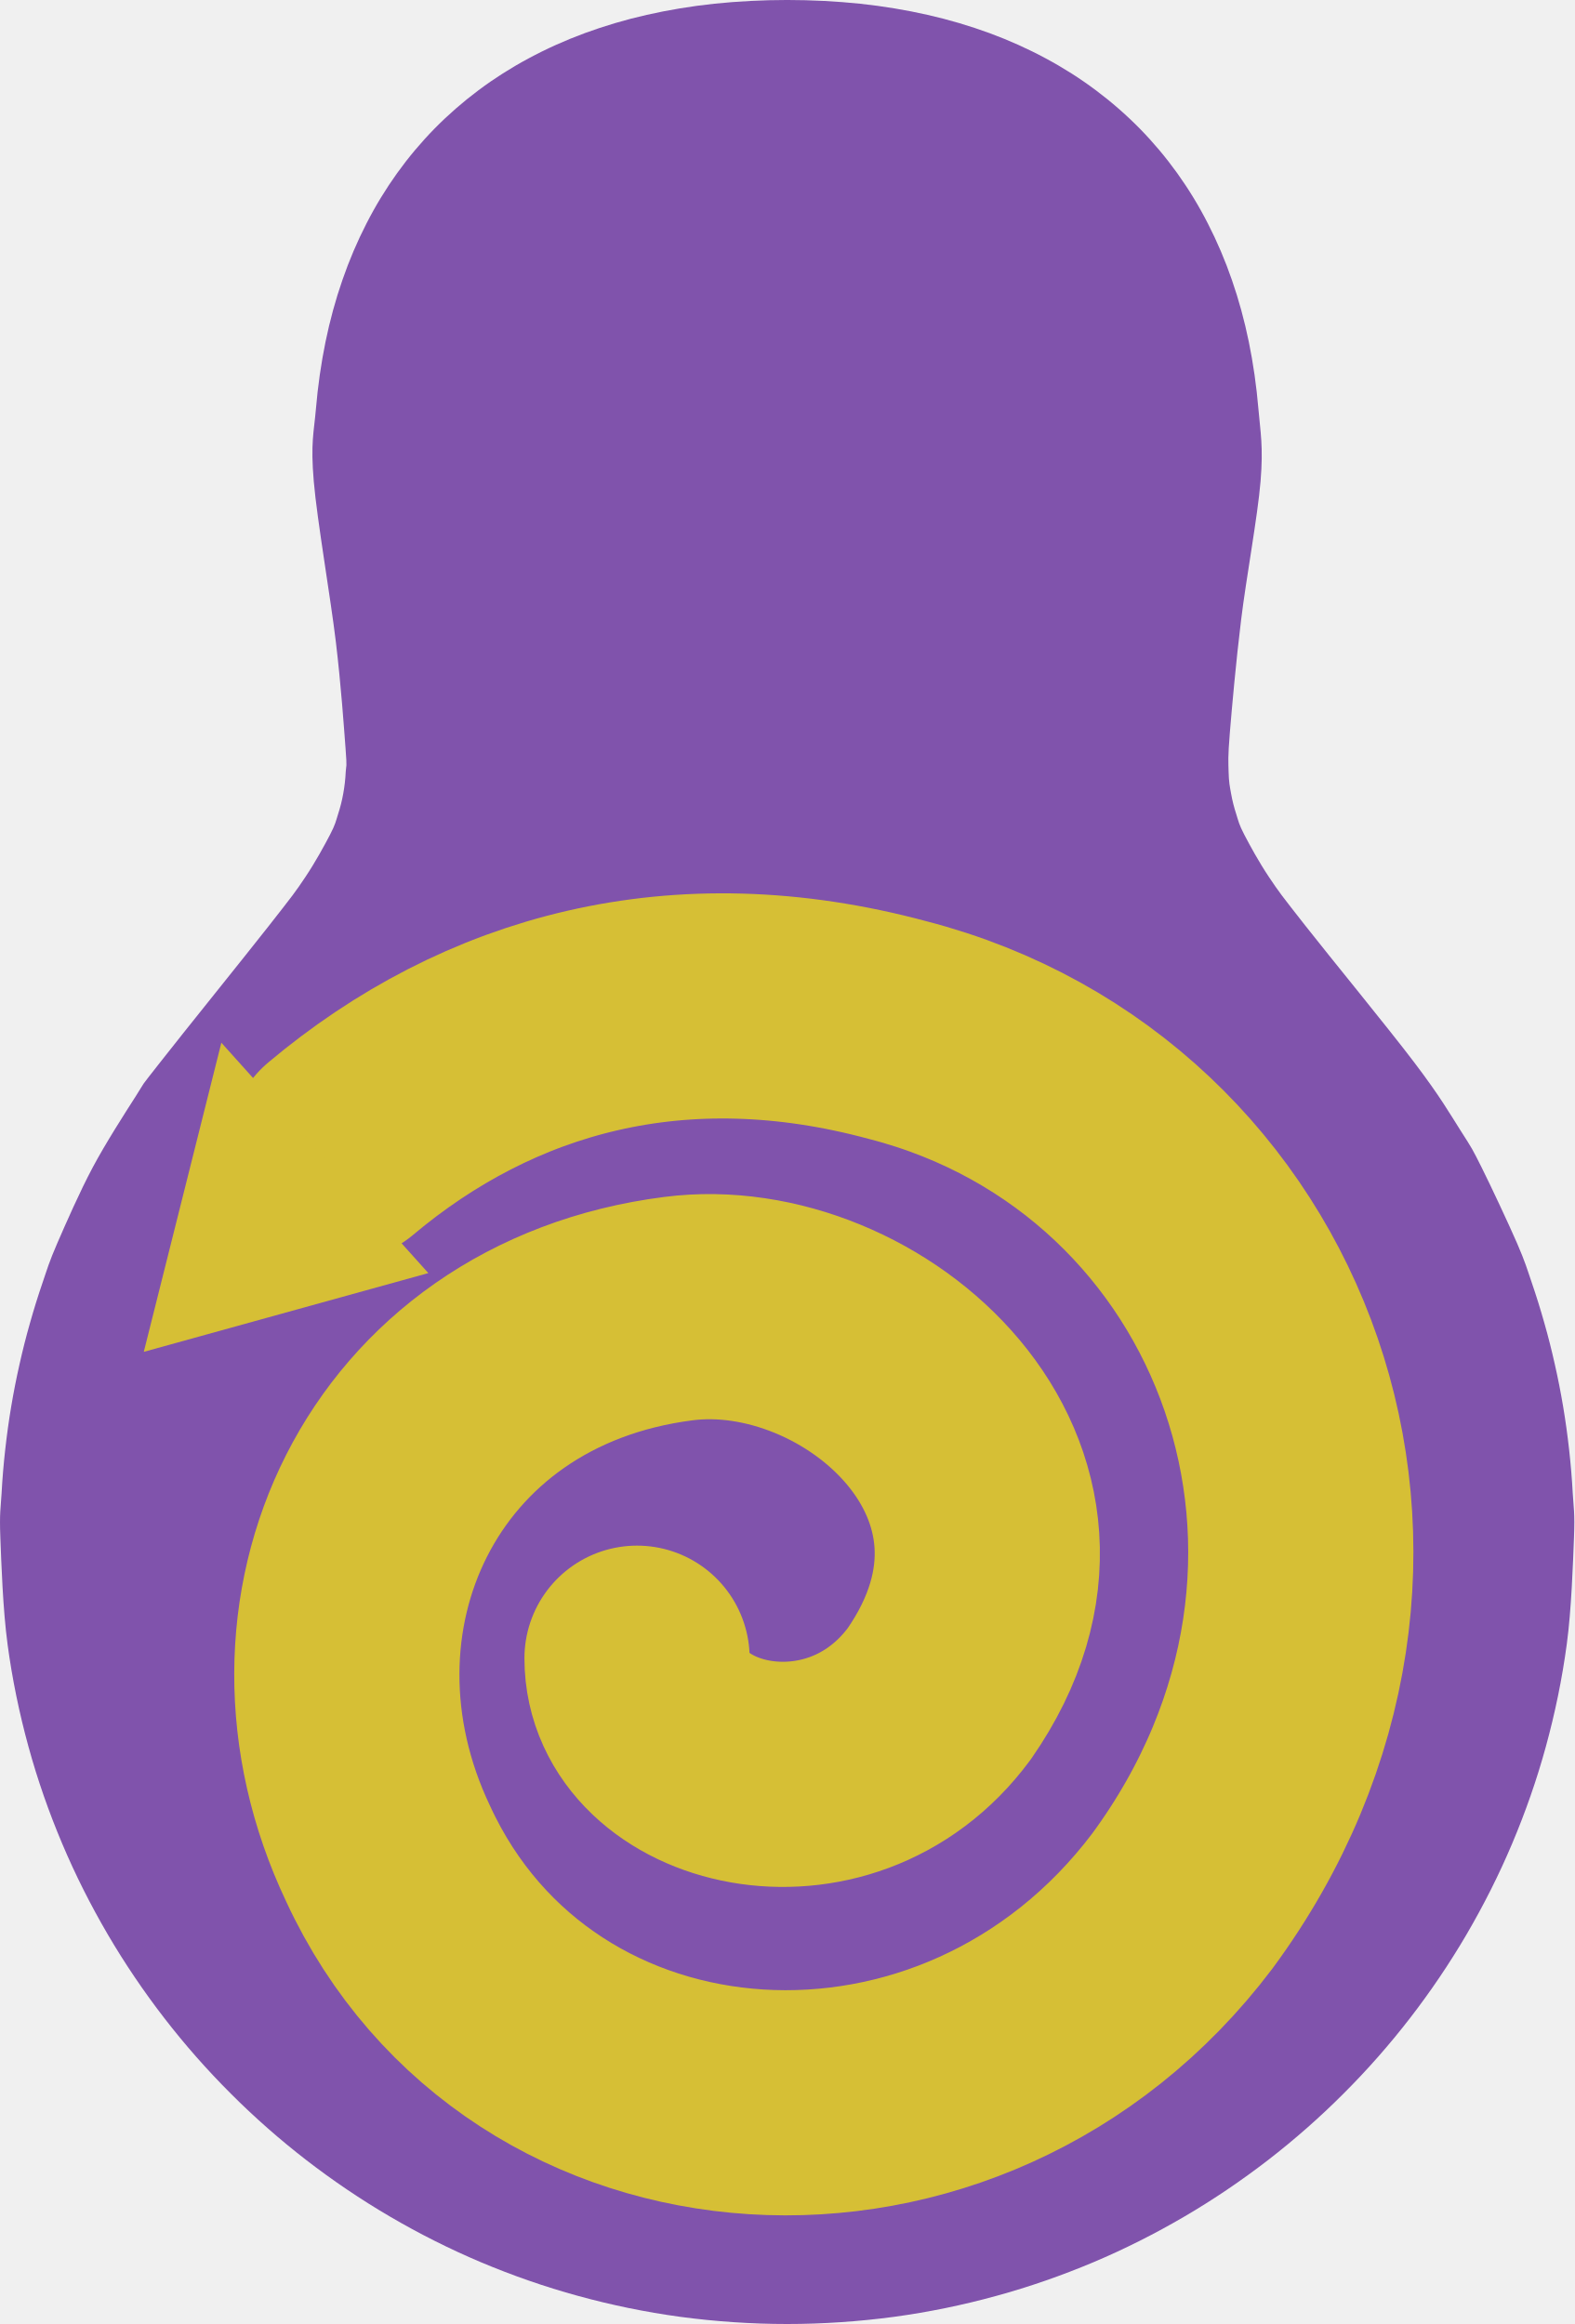
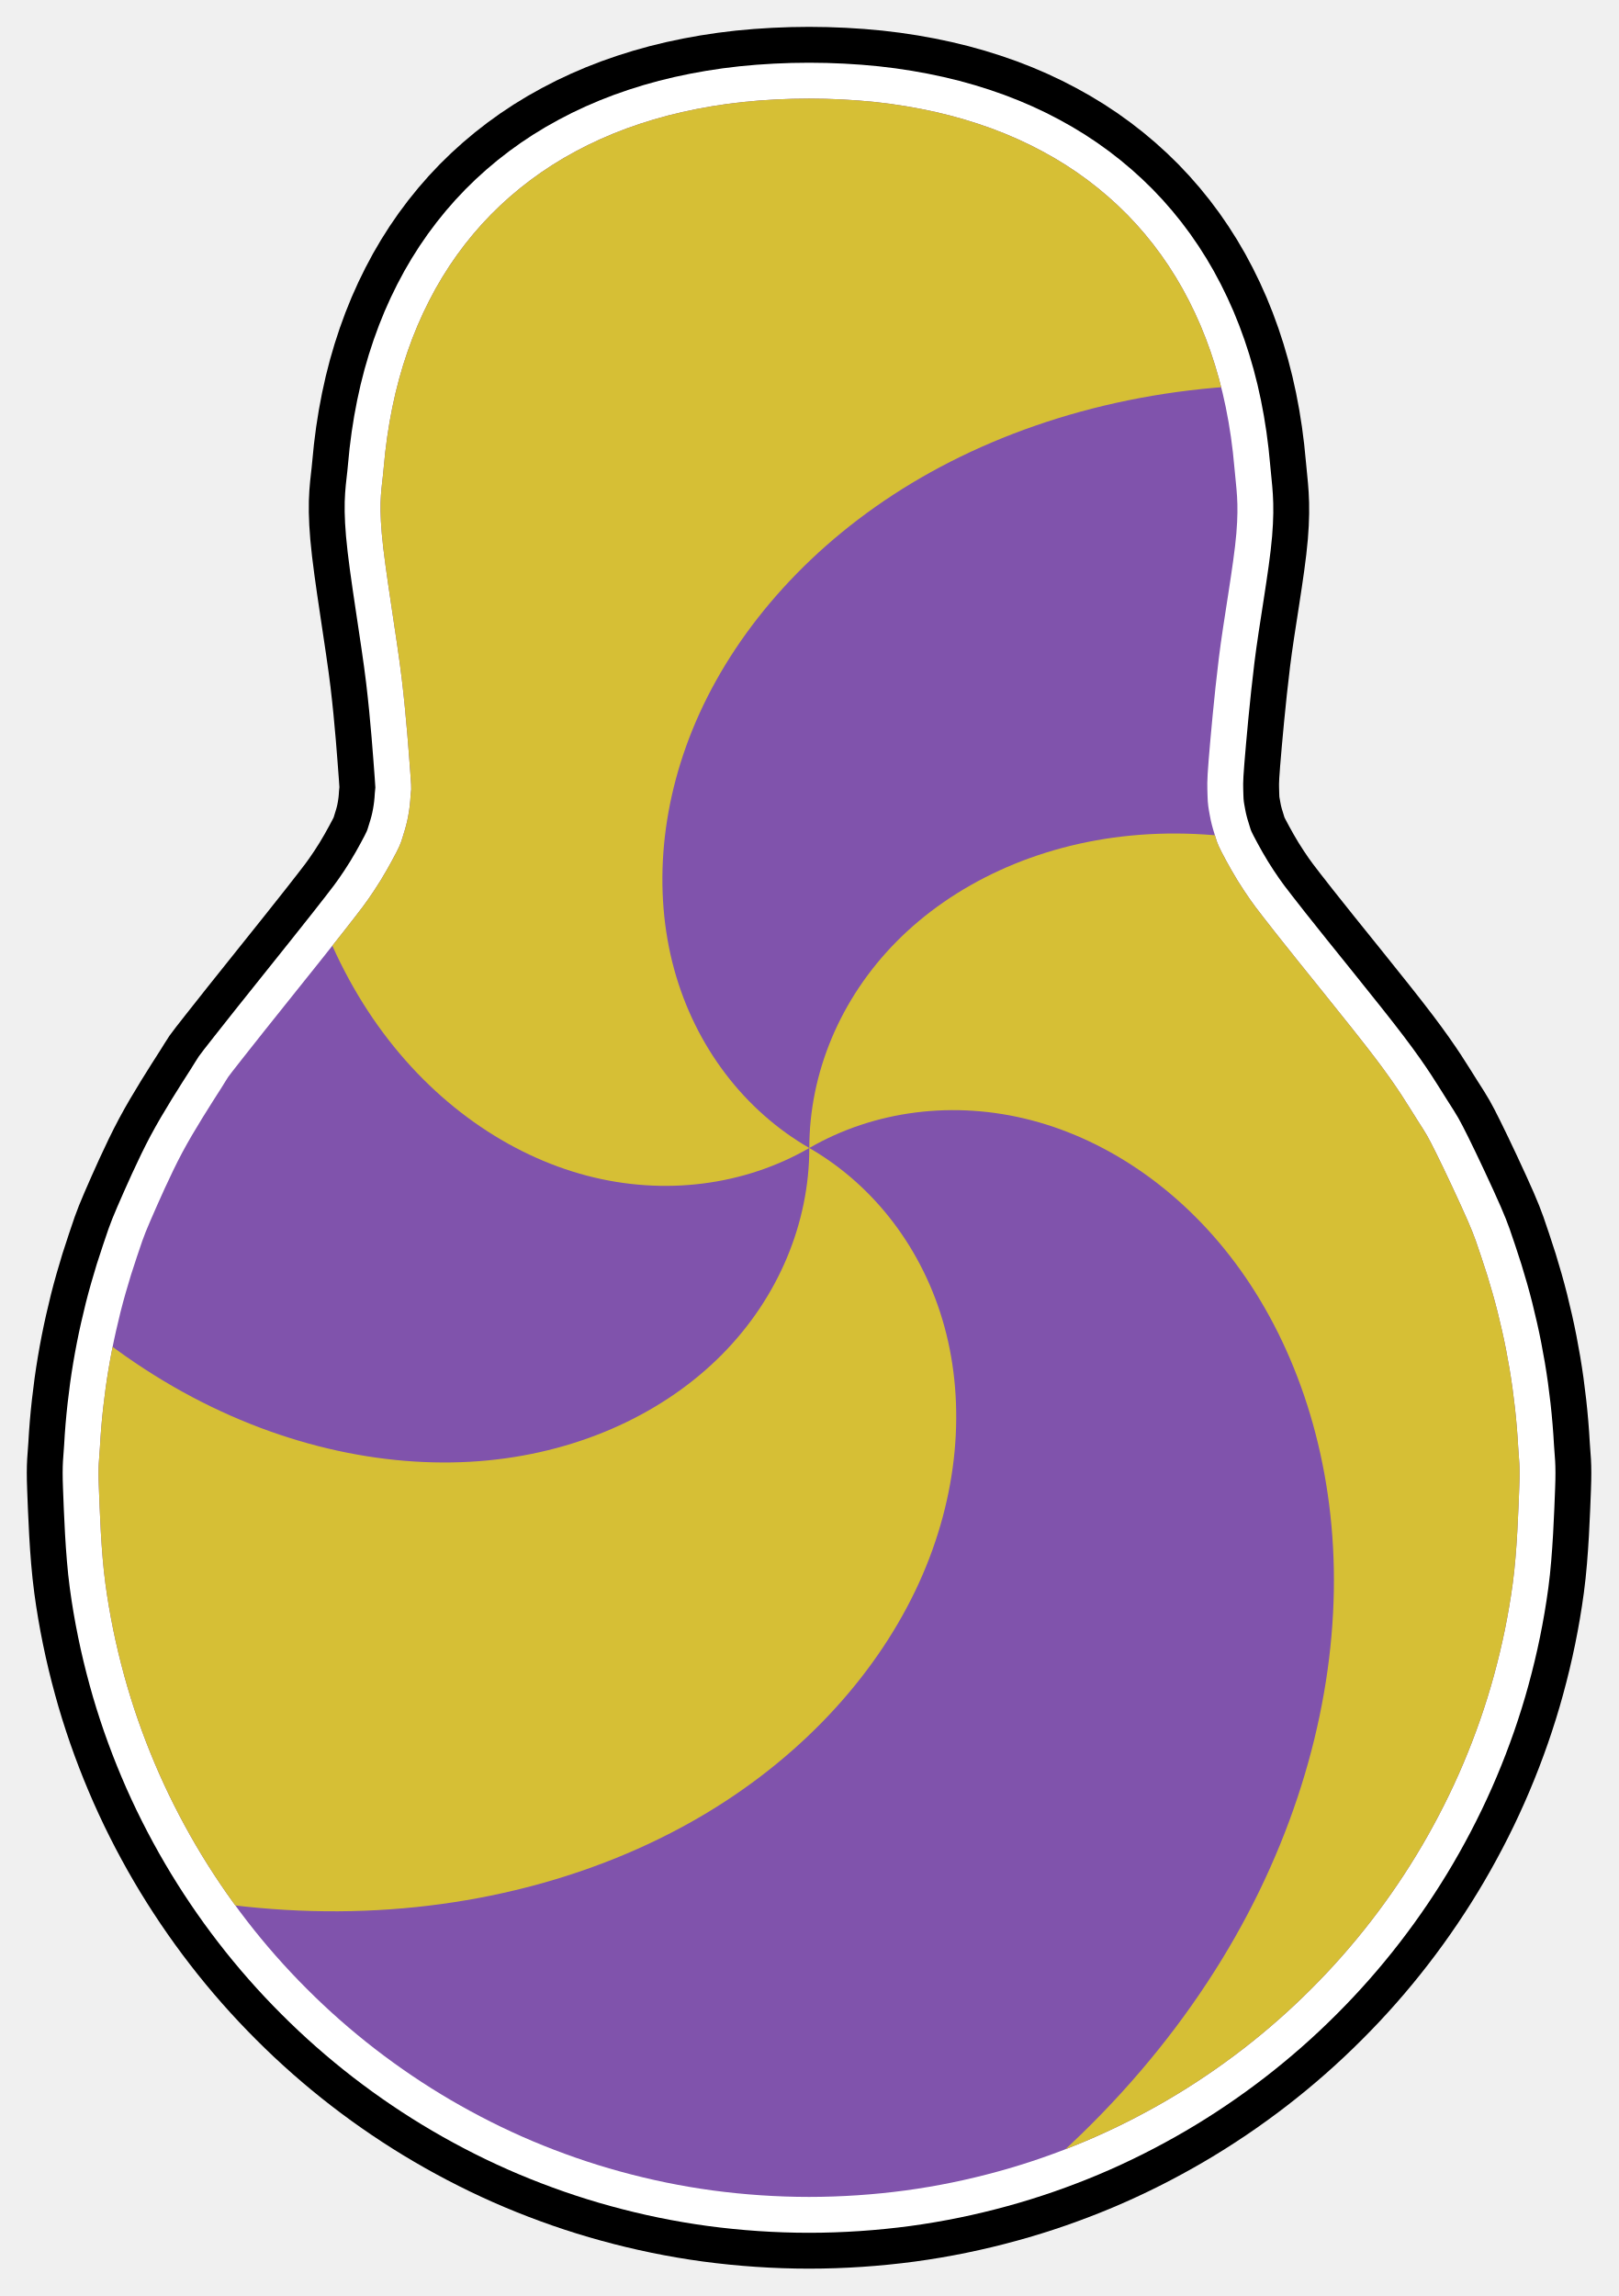
- <svg xmlns="http://www.w3.org/2000/svg" viewBox="0 0 294.112 434.241" role="img" aria-labelledby="title desc" version="1.1" id="svg4" width="294.112" height="434.241">
-   <defs id="defs4" />
-   <g transform="matrix(1.107143,0,0,1.107143,-152.239,-59.94912)" id="g4">
-     <path fill="#8053ac" d="m 138.78,331.642 c 0.788,5.875 1.987,11.661 3.528,17.273 1.532,5.612 3.458,11.092 5.691,16.38 2.232,5.288 4.824,10.418 7.696,15.33 2.872,4.903 6.076,9.639 9.534,14.113 3.458,4.482 7.223,8.755 11.224,12.747 3.992,4.001 8.273,7.766 12.747,11.224 4.482,3.458 9.21,6.662 14.122,9.534 4.911,2.872 10.042,5.463 15.33,7.696 5.288,2.224 10.777,4.15 16.389,5.682 5.603,1.541 11.39,2.74 17.273,3.537 5.883,0.788 12.012,1.208 18.018,1.208 6.006,0 12.134,-0.42 18.018,-1.208 5.883,-0.797 11.67,-1.996 17.273,-3.537 5.612,-1.532 11.101,-3.458 16.389,-5.682 5.288,-2.232 10.418,-4.824 15.33,-7.696 4.911,-2.872 9.639,-6.076 14.122,-9.534 4.474,-3.458 8.755,-7.223 12.747,-11.224 4.001,-3.992 7.766,-8.265 11.224,-12.747 3.458,-4.474 6.662,-9.21 9.534,-14.113 2.872,-4.911 5.463,-10.042 7.696,-15.33 2.232,-5.288 4.159,-10.768 5.691,-16.38 1.541,-5.612 2.74,-11.399 3.528,-17.273 0.797,-5.883 1.051,-13.763 1.217,-18.018 0.166,-4.246 -0.07,-4.999 -0.21,-7.477 -0.131,-2.469 -0.341,-4.929 -0.613,-7.363 -0.271,-2.443 -0.604,-4.859 -1.007,-7.249 -0.403,-2.399 -0.867,-4.771 -1.401,-7.118 -0.525,-2.355 -1.112,-4.684 -1.768,-6.978 -0.648,-2.303 -1.357,-4.579 -2.127,-6.829 -0.77,-2.25 -1.077,-3.414 -2.486,-6.662 -1.41,-3.239 -4.404,-9.639 -5.98,-12.791 -1.576,-3.143 -1.585,-3.152 -3.476,-6.102 -1.882,-2.95 -3.476,-5.796 -7.862,-11.574 -4.377,-5.787 -14.314,-17.895 -18.403,-23.113 -4.089,-5.218 -4.421,-5.638 -6.128,-8.195 -1.716,-2.556 -3.239,-5.375 -4.159,-7.135 -0.919,-1.768 -0.989,-2.285 -1.357,-3.449 -0.376,-1.156 -0.674,-2.311 -0.884,-3.511 -0.219,-1.199 -0.385,-1.979 -0.42,-3.686 -0.035,-1.716 -0.14,-2.303 0.21,-6.575 0.35,-4.264 1.033,-11.968 1.9,-19.033 0.858,-7.074 2.793,-17.457 3.283,-23.393 0.49,-5.927 -0.026,-8.273 -0.359,-12.204 -0.333,-3.922 -0.875,-7.704 -1.62,-11.338 -0.744,-3.633 -1.698,-7.118 -2.854,-10.445 -1.147,-3.327 -2.504,-6.505 -4.045,-9.508 -1.532,-3.012 -3.274,-5.857 -5.192,-8.536 -1.926,-2.679 -4.036,-5.192 -6.321,-7.52 -2.294,-2.329 -4.771,-4.491 -7.415,-6.47 -2.644,-1.979 -5.463,-3.773 -8.457,-5.375 -2.985,-1.611 -6.146,-3.029 -9.464,-4.255 -3.327,-1.217 -6.811,-2.259 -10.453,-3.082 -3.642,-0.823 -7.45,-1.462 -11.399,-1.882 -3.948,-0.411 -8.203,-0.63 -12.301,-0.63 -4.097,0 -8.352,0.219 -12.301,0.63 -3.948,0.42 -7.757,1.059 -11.399,1.882 -3.642,0.823 -7.126,1.865 -10.453,3.082 -3.318,1.226 -6.479,2.644 -9.464,4.255 -2.994,1.602 -5.813,3.397 -8.457,5.375 -2.644,1.979 -5.122,4.141 -7.415,6.47 -2.285,2.329 -4.395,4.841 -6.321,7.52 -1.917,2.679 -3.66,5.524 -5.192,8.536 -1.541,3.003 -2.898,6.181 -4.045,9.508 -1.156,3.327 -2.11,6.811 -2.854,10.445 -0.744,3.633 -1.287,7.415 -1.62,11.338 -0.333,3.931 -0.919,5.656 -0.359,12.204 0.56,6.557 2.837,19.611 3.73,27.114 0.893,7.503 1.348,14.262 1.628,17.912 0.28,3.642 0.105,2.696 0.035,3.975 -0.061,1.278 -0.201,2.486 -0.42,3.686 -0.21,1.199 -0.508,2.355 -0.884,3.511 -0.368,1.164 -0.438,1.681 -1.357,3.449 -0.919,1.76 -2.443,4.579 -4.159,7.135 -1.707,2.556 -2.04,2.977 -6.128,8.195 -4.089,5.218 -14.656,18.306 -18.403,23.113 -3.756,4.798 -2.197,2.732 -4.08,5.673 -1.891,2.95 -5.052,7.871 -7.258,12.003 -2.206,4.132 -4.57,9.552 -5.98,12.791 -1.41,3.248 -1.716,4.412 -2.486,6.662 -0.77,2.25 -1.48,4.526 -2.127,6.829 -0.657,2.294 -1.243,4.623 -1.768,6.978 -0.534,2.346 -0.998,4.719 -1.401,7.118 -0.403,2.39 -0.735,4.806 -1.007,7.249 -0.271,2.434 -0.482,4.894 -0.613,7.363 -0.14,2.478 -0.376,3.231 -0.21,7.477 0.166,4.255 0.42,12.134 1.217,18.018 z" id="path1" style="stroke-width:0.7" />
-     <g fill="#d6bf35" stroke="#d6bf35" stroke-linecap="round" stroke-linejoin="round" id="g3">
-       <path fill="none" stroke-width="38" d="m 245,334 c 0,20 34,29 51,6 25,-36 -13,-69 -44,-65 -47,6 -68,52 -49,92 24,52 97,57 134,8 42,-57 14,-131 -48,-147 -37,-10 -69,-1 -94,20" id="path2" />
-       <path stroke="none" d="m 161.77,282.297 13.088,-52.172 34.926,38.88 z" id="path3" />
-     </g>
+ <svg xmlns="http://www.w3.org/2000/svg" viewBox="75.512 0 360.976 512" role="img" aria-labelledby="title desc">
+   <defs>
+     <path id="gourd" transform="matrix(1.193 0 0 1.193 -66.562 -42.61)" d="m 138.78,331.642 c 0.788,5.875 1.987,11.661 3.528,17.273 1.532,5.612 3.458,11.092 5.691,16.38 2.232,5.288 4.824,10.418 7.696,15.33 2.872,4.903 6.076,9.639 9.534,14.113 3.458,4.482 7.223,8.755 11.224,12.747 3.992,4.001 8.273,7.766 12.747,11.224 4.482,3.458 9.21,6.662 14.122,9.534 4.911,2.872 10.042,5.463 15.33,7.696 5.288,2.224 10.777,4.15 16.389,5.682 5.603,1.541 11.39,2.74 17.273,3.537 5.883,0.788 12.012,1.208 18.018,1.208 6.006,0 12.134,-0.42 18.018,-1.208 5.883,-0.797 11.67,-1.996 17.273,-3.537 5.612,-1.532 11.101,-3.458 16.389,-5.682 5.288,-2.232 10.418,-4.824 15.33,-7.696 4.911,-2.872 9.639,-6.076 14.122,-9.534 4.474,-3.458 8.755,-7.223 12.747,-11.224 4.001,-3.992 7.766,-8.265 11.224,-12.747 3.458,-4.474 6.662,-9.21 9.534,-14.113 2.872,-4.911 5.463,-10.042 7.696,-15.33 2.232,-5.288 4.159,-10.768 5.691,-16.38 1.541,-5.612 2.74,-11.399 3.528,-17.273 0.797,-5.883 1.051,-13.763 1.217,-18.018 0.166,-4.246 -0.07,-4.999 -0.21,-7.477 -0.131,-2.469 -0.341,-4.929 -0.613,-7.363 -0.271,-2.443 -0.604,-4.859 -1.007,-7.249 -0.403,-2.399 -0.867,-4.771 -1.401,-7.118 -0.525,-2.355 -1.112,-4.684 -1.768,-6.978 -0.648,-2.303 -1.357,-4.579 -2.127,-6.829 -0.77,-2.25 -1.077,-3.414 -2.486,-6.662 -1.41,-3.239 -4.404,-9.639 -5.98,-12.791 -1.576,-3.143 -1.585,-3.152 -3.476,-6.102 -1.882,-2.95 -3.476,-5.796 -7.862,-11.574 -4.377,-5.787 -14.314,-17.895 -18.403,-23.113 -4.089,-5.218 -4.421,-5.638 -6.128,-8.195 -1.716,-2.556 -3.239,-5.375 -4.159,-7.135 -0.919,-1.768 -0.989,-2.285 -1.357,-3.449 -0.376,-1.156 -0.674,-2.311 -0.884,-3.511 -0.219,-1.199 -0.385,-1.979 -0.42,-3.686 -0.035,-1.716 -0.14,-2.303 0.21,-6.575 0.35,-4.264 1.033,-11.968 1.9,-19.033 0.858,-7.074 2.793,-17.457 3.283,-23.393 0.49,-5.927 -0.026,-8.273 -0.359,-12.204 -0.333,-3.922 -0.875,-7.704 -1.62,-11.338 -0.744,-3.633 -1.698,-7.118 -2.854,-10.445 -1.147,-3.327 -2.504,-6.505 -4.045,-9.508 -1.532,-3.012 -3.274,-5.857 -5.192,-8.536 -1.926,-2.679 -4.036,-5.192 -6.321,-7.52 -2.294,-2.329 -4.771,-4.491 -7.415,-6.47 -2.644,-1.979 -5.463,-3.773 -8.457,-5.375 -2.985,-1.611 -6.146,-3.029 -9.464,-4.255 -3.327,-1.217 -6.811,-2.259 -10.453,-3.082 -3.642,-0.823 -7.45,-1.462 -11.399,-1.882 -3.948,-0.411 -8.203,-0.63 -12.301,-0.63 -4.097,0 -8.352,0.219 -12.301,0.63 -3.948,0.42 -7.757,1.059 -11.399,1.882 -3.642,0.823 -7.126,1.865 -10.453,3.082 -3.318,1.226 -6.479,2.644 -9.464,4.255 -2.994,1.602 -5.813,3.397 -8.457,5.375 -2.644,1.979 -5.122,4.141 -7.415,6.47 -2.285,2.329 -4.395,4.841 -6.321,7.52 -1.917,2.679 -3.66,5.524 -5.192,8.536 -1.541,3.003 -2.898,6.181 -4.045,9.508 -1.156,3.327 -2.11,6.811 -2.854,10.445 -0.744,3.633 -1.287,7.415 -1.62,11.338 -0.333,3.931 -0.919,5.656 -0.359,12.204 0.56,6.557 2.837,19.611 3.73,27.114 0.893,7.503 1.348,14.262 1.628,17.912 0.28,3.642 0.105,2.696 0.035,3.975 -0.061,1.278 -0.201,2.486 -0.42,3.686 -0.21,1.199 -0.508,2.355 -0.884,3.511 -0.368,1.164 -0.438,1.681 -1.357,3.449 -0.919,1.76 -2.443,4.579 -4.159,7.135 -1.707,2.556 -2.04,2.977 -6.128,8.195 -4.089,5.218 -14.656,18.306 -18.403,23.113 -3.756,4.798 -2.197,2.732 -4.08,5.673 -1.891,2.95 -5.052,7.871 -7.258,12.003 -2.206,4.132 -4.57,9.552 -5.98,12.791 -1.41,3.248 -1.716,4.412 -2.486,6.662 -0.77,2.25 -1.48,4.526 -2.127,6.829 -0.657,2.294 -1.243,4.623 -1.768,6.978 -0.534,2.346 -0.998,4.719 -1.401,7.118 -0.403,2.39 -0.735,4.806 -1.007,7.249 -0.271,2.434 -0.482,4.894 -0.613,7.363 -0.14,2.478 -0.376,3.231 -0.21,7.477 0.166,4.255 0.42,12.134 1.217,18.018 z" />
+     <clipPath id="gourd-clip">
+       <use href="#gourd" />
+     </clipPath>
+   </defs>
+   <use href="#gourd" fill="#8053ac" stroke="#000" stroke-width="26.818" stroke-linejoin="round" />
+   <use href="#gourd" fill="#8053ac" stroke="#fff" stroke-width="13.409" stroke-linejoin="round" />
+   <g clip-path="url(#gourd-clip)" fill="#d6bf35">
+     <rect width="512" height="512" fill="#8053ac" />
+     <path d="M 256 256 C 256 239.333 262.84 222.702 275.471 209.947 C 288.102 197.192 306.49 188.376 327.736 186.329 C 348.981 184.282 373.025 189.045 395.806 201.646 C 418.587 214.248 440.034 234.698 455.915 261.84 C 471.796 288.982 482.041 322.791 483.324 360.037 C 484.608 397.282 476.877 437.91 458.639 477.218 C 440.401 516.527 411.633 554.441 373.246 585.778 C 334.859 617.114 286.866 641.793 232.65 655.318 C 178.435 668.843 118.047 671.147 56.866 659.541 C -4.315 647.936 -66.212 622.381 -122.401 582.822 C -178.591 543.262 -228.983 489.695 -267.381 425.033 C -305.779 360.371 -332.096 284.652 -341.699 203.501 A 600 600 0 0 1 2.616 -287.872 C -62.861 -238.98 -115.278 -178.329 -152.078 -112.745 C -188.878 -47.16 -210.072 23.264 -216.237 91.706 C -222.401 160.147 -213.584 226.529 -193.044 285.315 C -172.504 344.102 -140.315 395.248 -101.494 435.438 C -62.674 475.627 -17.305 504.851 29.027 522.427 C 75.359 540.003 122.578 545.959 165.739 542.1 C 208.9 538.24 247.95 524.621 279.564 504.887 C 311.178 485.153 335.335 459.375 350.9 432.051 C 366.465 404.727 373.452 375.928 372.975 349.899 C 372.497 323.869 364.6 300.665 352.204 283.29 C 339.809 265.914 322.98 254.397 305.619 249.836 C 288.257 245.275 270.434 247.667 256 256 Z" />
+     <path d="M 256 256 C 270.434 264.333 281.417 278.573 286.148 295.889 C 290.878 313.205 289.319 333.538 280.469 352.96 C 271.619 372.383 255.472 390.824 233.169 404.252 C 210.865 417.681 182.431 426.029 150.985 426.211 C 119.539 426.394 85.137 418.362 52.239 400.85 C 19.342 383.339 -11.977 356.33 -36.9 320.881 C -61.823 285.433 -80.274 241.562 -88.219 192.649 C -96.163 143.736 -93.539 89.834 -78.145 36.12 C -62.75 -17.595 -34.551 -71.044 6.09 -118.226 C 46.731 -165.407 99.81 -206.234 162.165 -235.116 C 224.519 -263.998 296.106 -280.855 371.304 -281.778 C 446.501 -282.7 525.235 -267.632 600.315 -235.373 A 600 600 0 0 1 853.699 308.499 C 844.096 227.348 817.779 151.629 779.381 86.967 C 740.983 22.305 690.591 -31.262 634.401 -70.822 C 578.212 -110.381 516.315 -135.936 455.134 -147.541 C 393.953 -159.147 333.565 -156.843 279.35 -143.318 C 225.134 -129.793 177.141 -105.114 138.754 -73.778 C 100.367 -42.441 71.599 -4.527 53.361 34.782 C 35.123 74.09 27.392 114.718 28.676 151.963 C 29.959 189.209 40.204 223.018 56.085 250.16 C 71.966 277.302 93.413 297.752 116.194 310.354 C 138.975 322.955 163.019 327.718 184.264 325.671 C 205.51 323.624 223.898 314.808 236.529 302.053 C 249.16 289.298 256 272.667 256 256 Z" />
+     <path d="M 256 256 C 241.566 264.333 223.743 266.725 206.381 262.164 C 189.02 257.603 172.191 246.086 159.796 228.71 C 147.4 211.335 139.503 188.131 139.025 162.101 C 138.548 136.072 145.535 107.273 161.1 79.949 C 176.665 52.625 200.822 26.847 232.436 7.113 C 264.05 -12.621 303.1 -26.24 346.261 -30.1 C 389.422 -33.959 436.641 -28.003 482.973 -10.427 C 529.305 7.149 574.674 36.373 613.494 76.562 C 652.315 116.752 684.504 167.898 705.044 226.685 C 725.584 285.471 734.401 351.853 728.237 420.294 C 722.072 488.736 700.878 559.16 664.078 624.745 C 627.278 690.329 574.861 750.98 509.384 799.872 A 600 600 0 0 1 -88.315 747.373 C -13.235 779.632 65.499 794.7 140.696 793.778 C 215.894 792.855 287.481 775.998 349.835 747.116 C 412.19 718.234 465.269 677.407 505.91 630.226 C 546.551 583.044 574.75 529.595 590.145 475.88 C 605.539 422.166 608.163 368.264 600.219 319.351 C 592.274 270.438 573.823 226.567 548.9 191.119 C 523.977 155.67 492.658 128.661 459.761 111.15 C 426.863 93.638 392.461 85.606 361.015 85.789 C 329.569 85.971 301.135 94.319 278.831 107.748 C 256.528 121.176 240.381 139.617 231.531 159.04 C 222.681 178.462 221.122 198.795 225.852 216.111 C 230.583 233.427 241.566 247.667 256 256 Z" />
  </g>
</svg>
